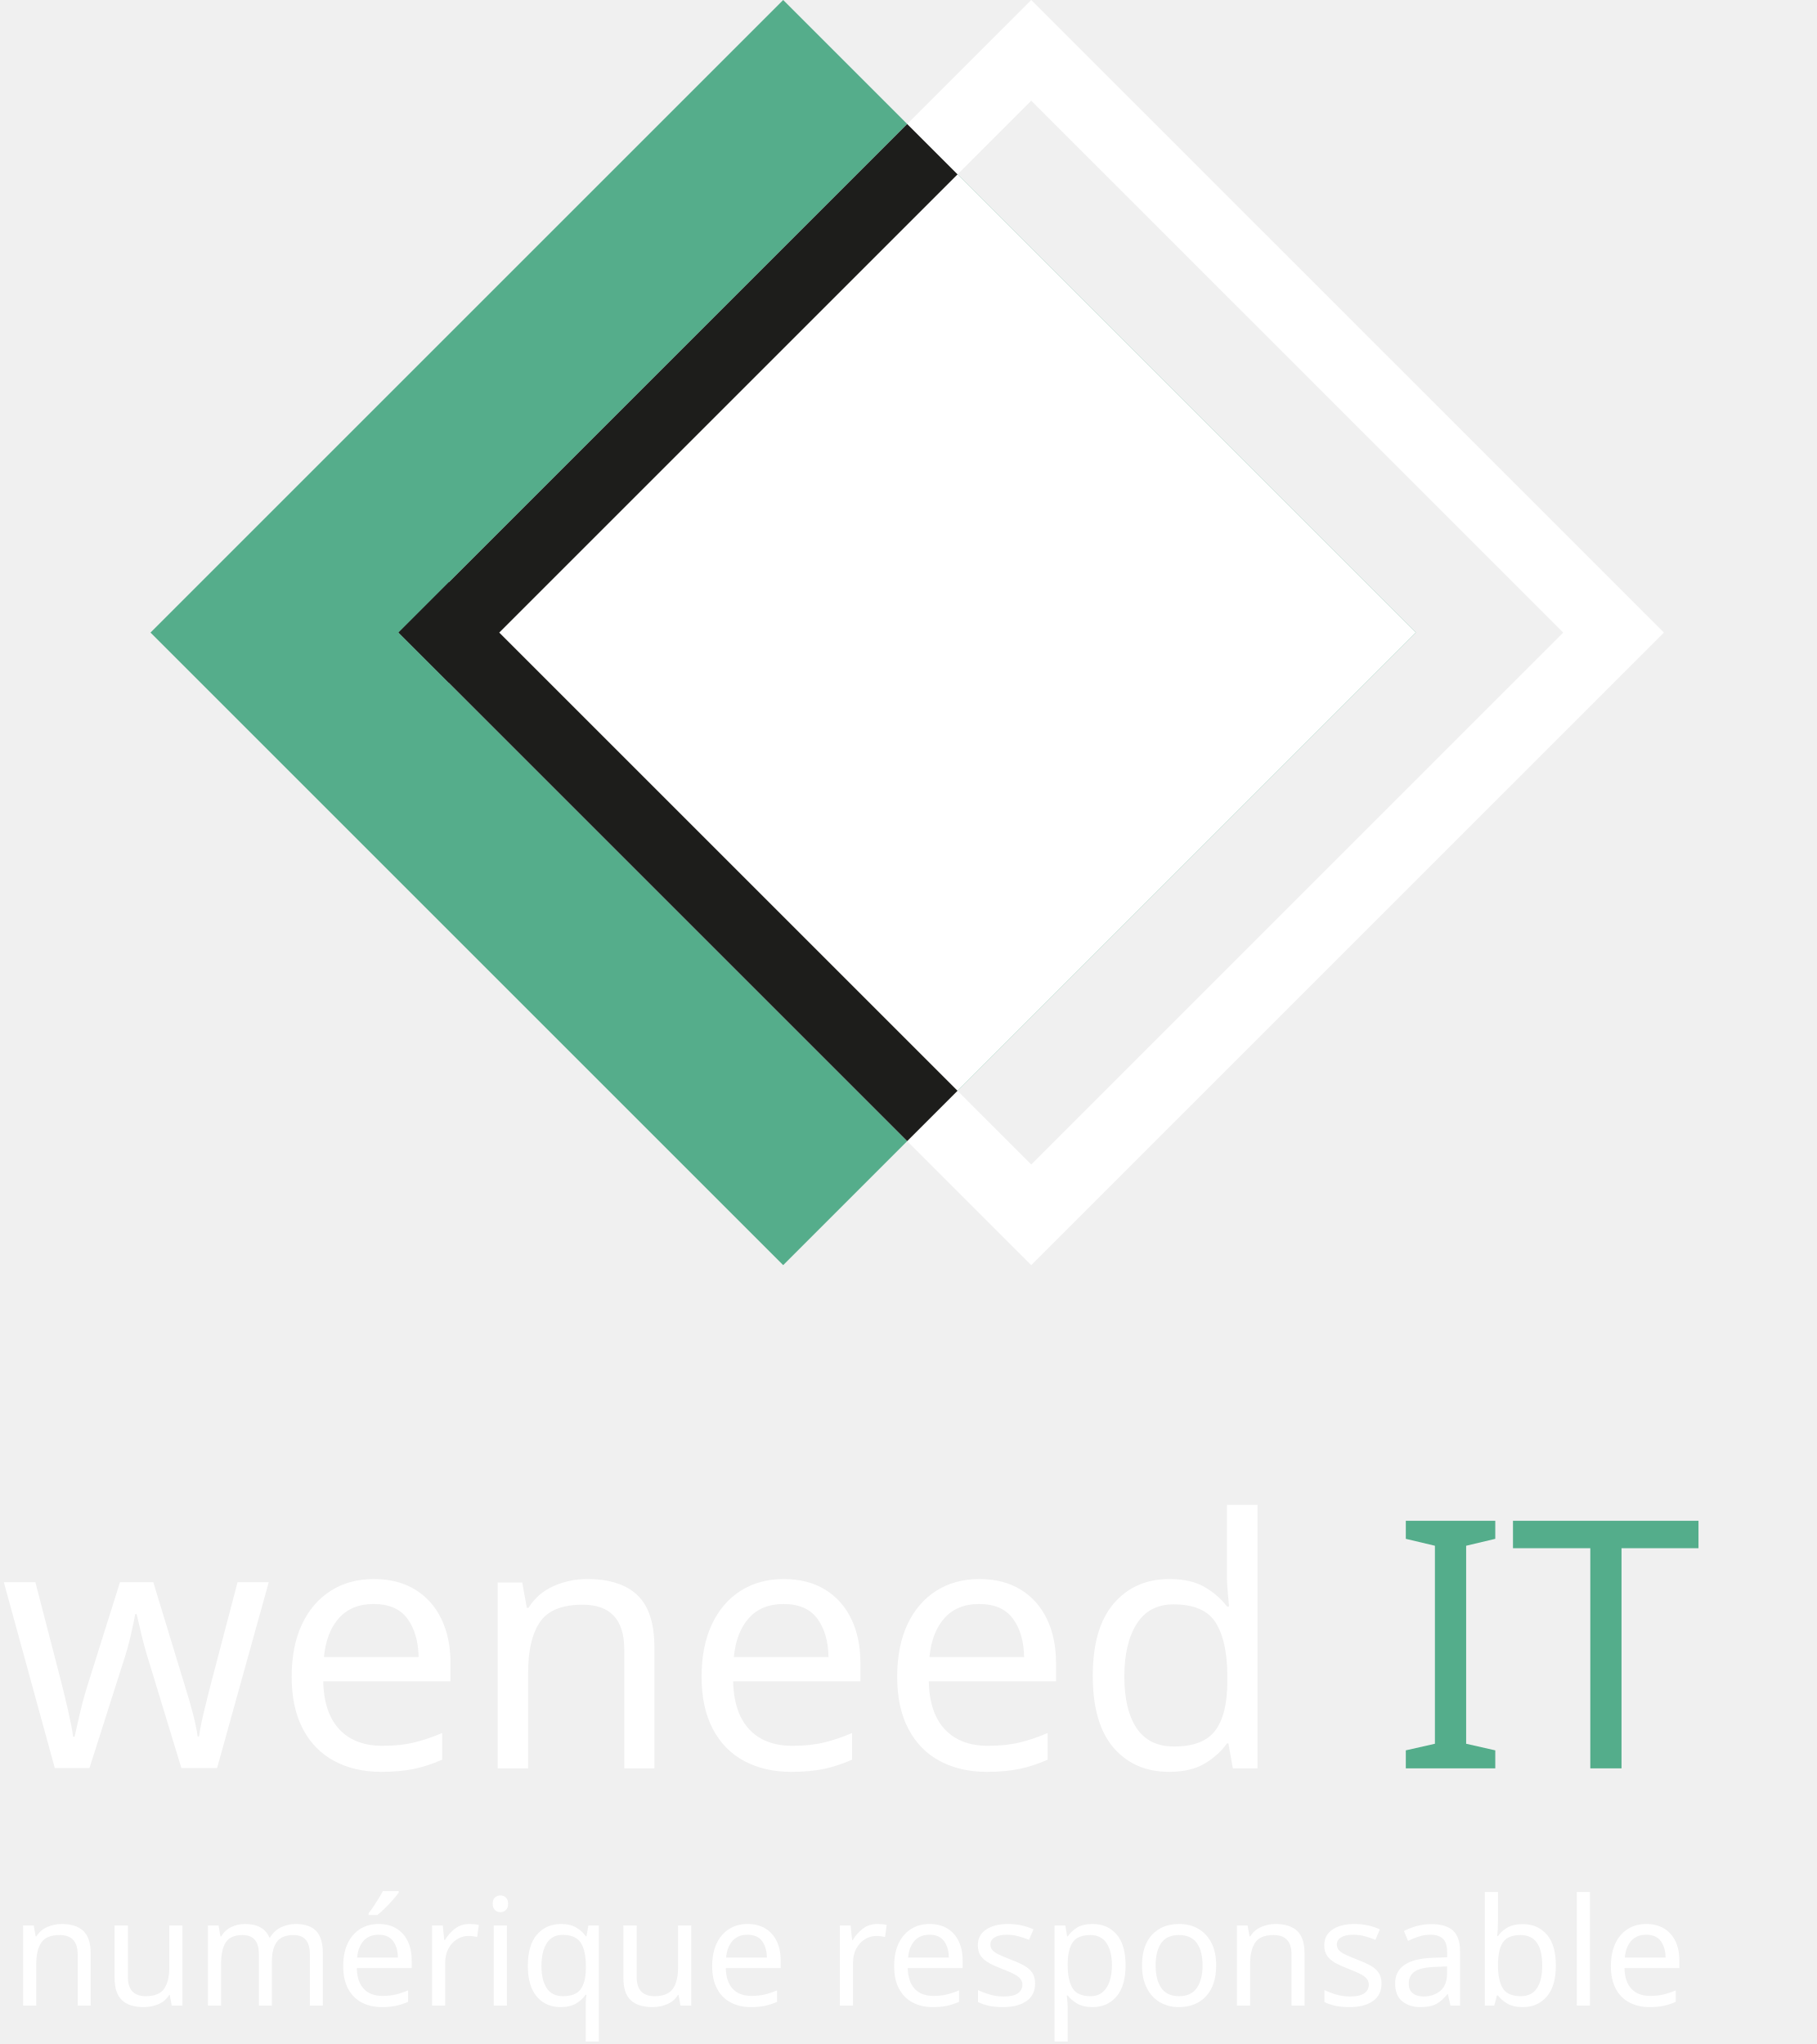
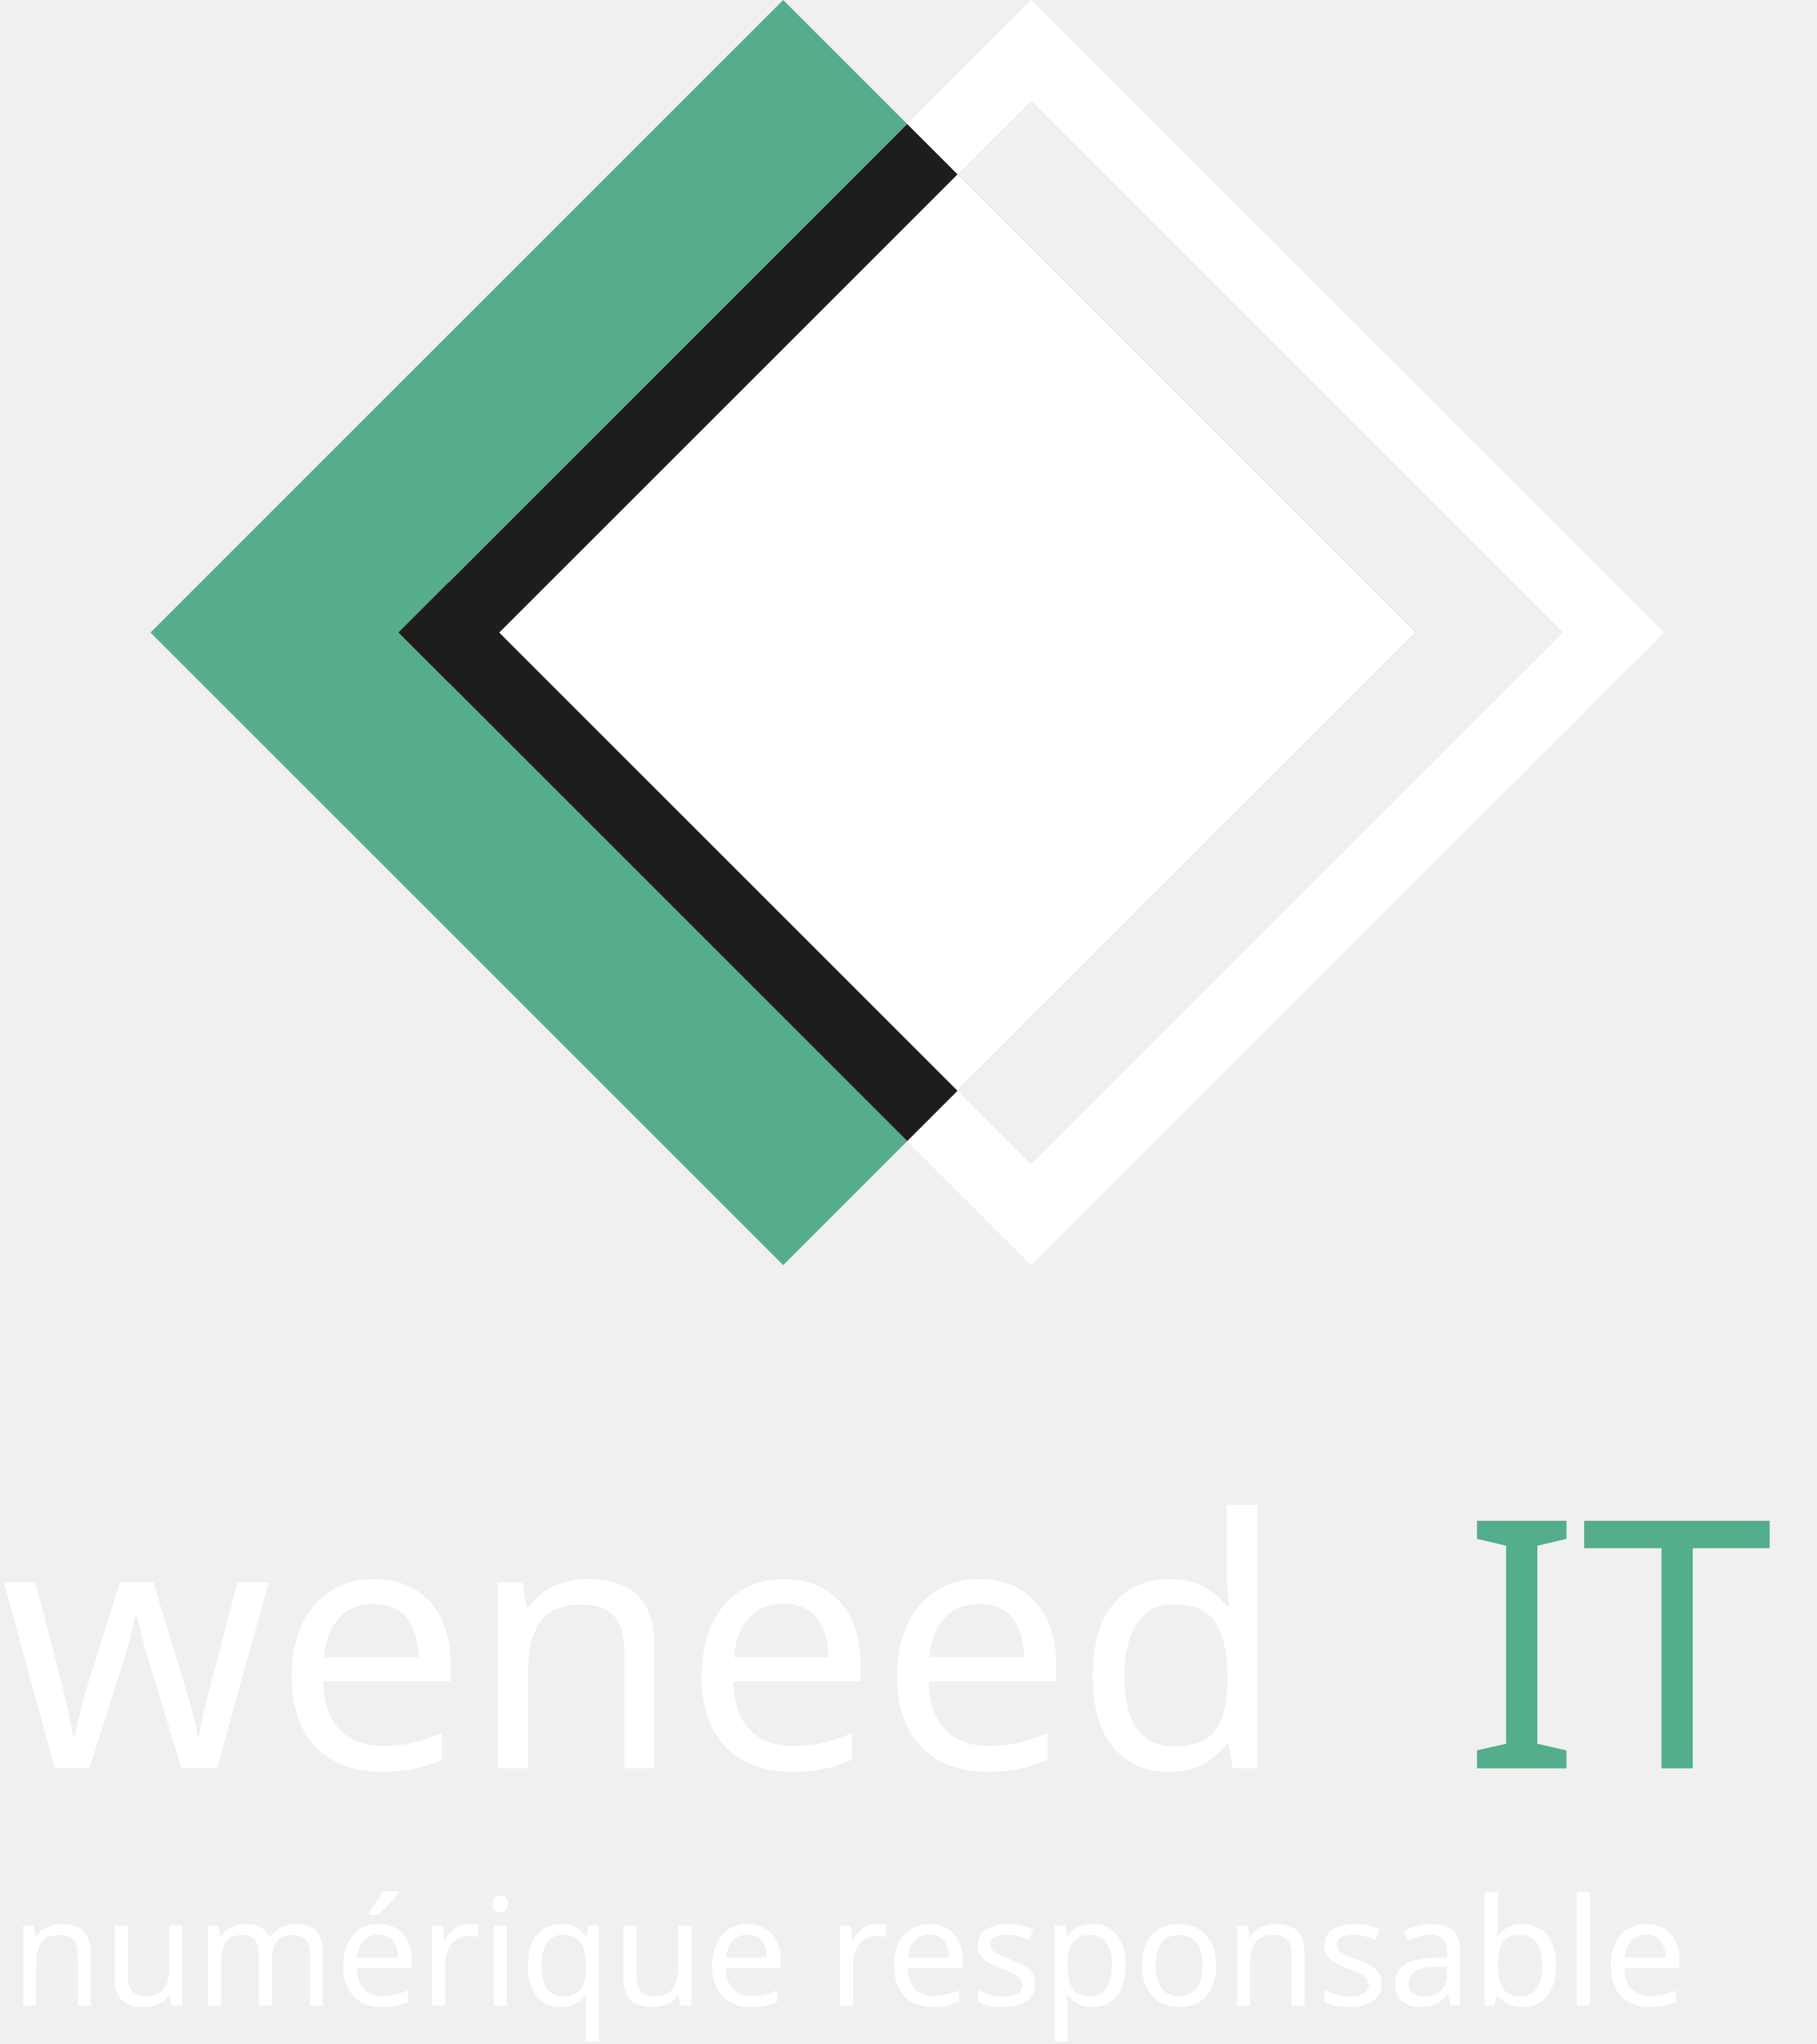
<svg xmlns="http://www.w3.org/2000/svg" id="Calque_1" data-name="Calque 1" viewBox="0 0 1020.71 1148.6">
  <defs>
-     <style>.cls-1,.cls-2{font-size:194.85px;}.cls-1,.cls-3,.cls-6{fill:#fff;}.cls-1,.cls-2,.cls-3{font-family:MontserratAlternates-Light, Montserrat Alternates;font-weight:300;}.cls-2{fill:#54ad8b;}.cls-3{font-size:84px;}.cls-4{fill:#55ad8b;stroke:#55ad8b;}.cls-4,.cls-5{stroke-miterlimit:10;stroke-width:40px;}.cls-5{fill:none;stroke:#fff;}.cls-7{fill:#1d1d1b;}</style>
+     <style>
+             .cls-1,.cls-2{font-size:194.85px;}.cls-1,.cls-3,.cls-6{fill:#fff;}.cls-1,.cls-2,.cls-3{font-family:MontserratAlternates-Light, Montserrat Alternates;font-weight:300;}.cls-2{fill:#54ad8b;}.cls-3{font-size:84px;}.cls-4{fill:#55ad8b;stroke:#55ad8b;}.cls-4,.cls-5{stroke-miterlimit:10;stroke-width:40px;}.cls-5{fill:none;stroke:#fff;}.cls-7{fill:#1d1d1b;}
+         </style>
  </defs>
  <g id="Logo_2" data-name="Logo 2">
-     <text class="cls-1" transform="translate(0 993.71)">weneed</text>
-     <text class="cls-2" transform="translate(782.05 993.71)">IT</text>
-     <text class="cls-3" transform="translate(5.84 1127.02)">numérique responsable </text>
+     <text style="font-family: 'Montserrat Alternates', sans-serif" class="cls-1" transform="translate(0 993.71)">weneed</text>
+     <text style="font-family: 'Montserrat Alternates', sans-serif" class="cls-2" transform="translate(782.05 993.71)" x="40">IT</text>
+     <text style="font-family: 'Montserrat Alternates', sans-serif" class="cls-3" transform="translate(5.84 1127.02)">numérique responsable </text>
    <rect class="cls-4" x="819.58" y="615.46" width="462.7" height="462.7" transform="translate(295.69 -986.44) rotate(45)" />
    <rect class="cls-5" x="958.95" y="615.46" width="462.7" height="462.7" transform="translate(336.51 -1084.99) rotate(45)" />
    <rect class="cls-6" x="963.13" y="663.2" width="367.2" height="367.2" transform="translate(323.75 -1054.18) rotate(45)" />
    <rect class="cls-7" x="971.85" y="773.44" width="40" height="404.18" transform="translate(-1010.2 495.73) rotate(-45)" />
    <rect class="cls-7" x="971.9" y="516" width="40.01" height="404.06" transform="translate(574.65 1435.8) rotate(-135)" />
  </g>
</svg>
